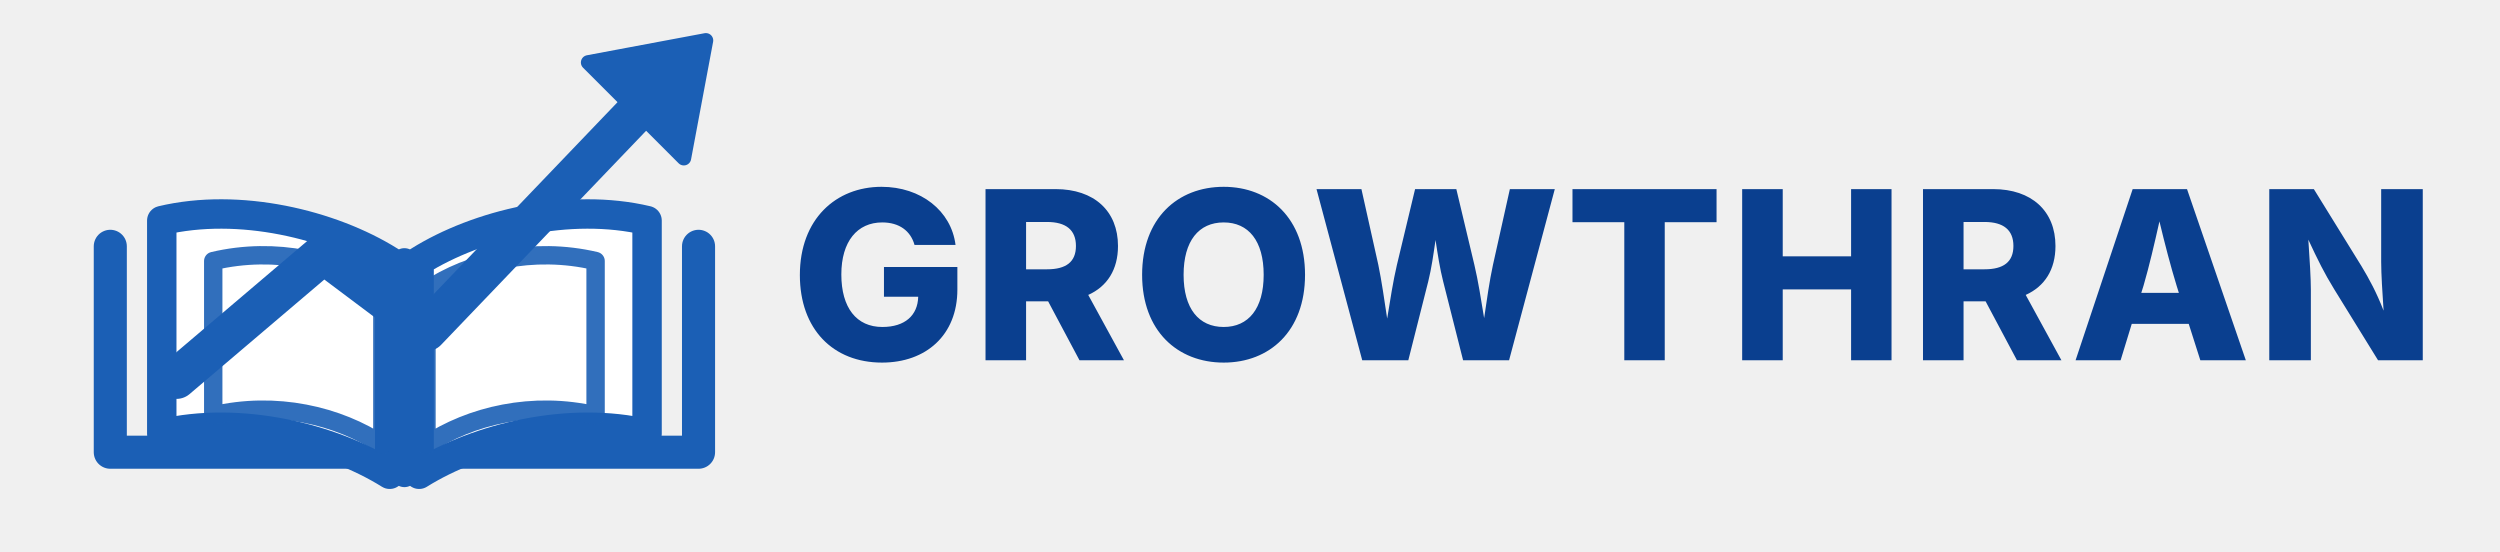
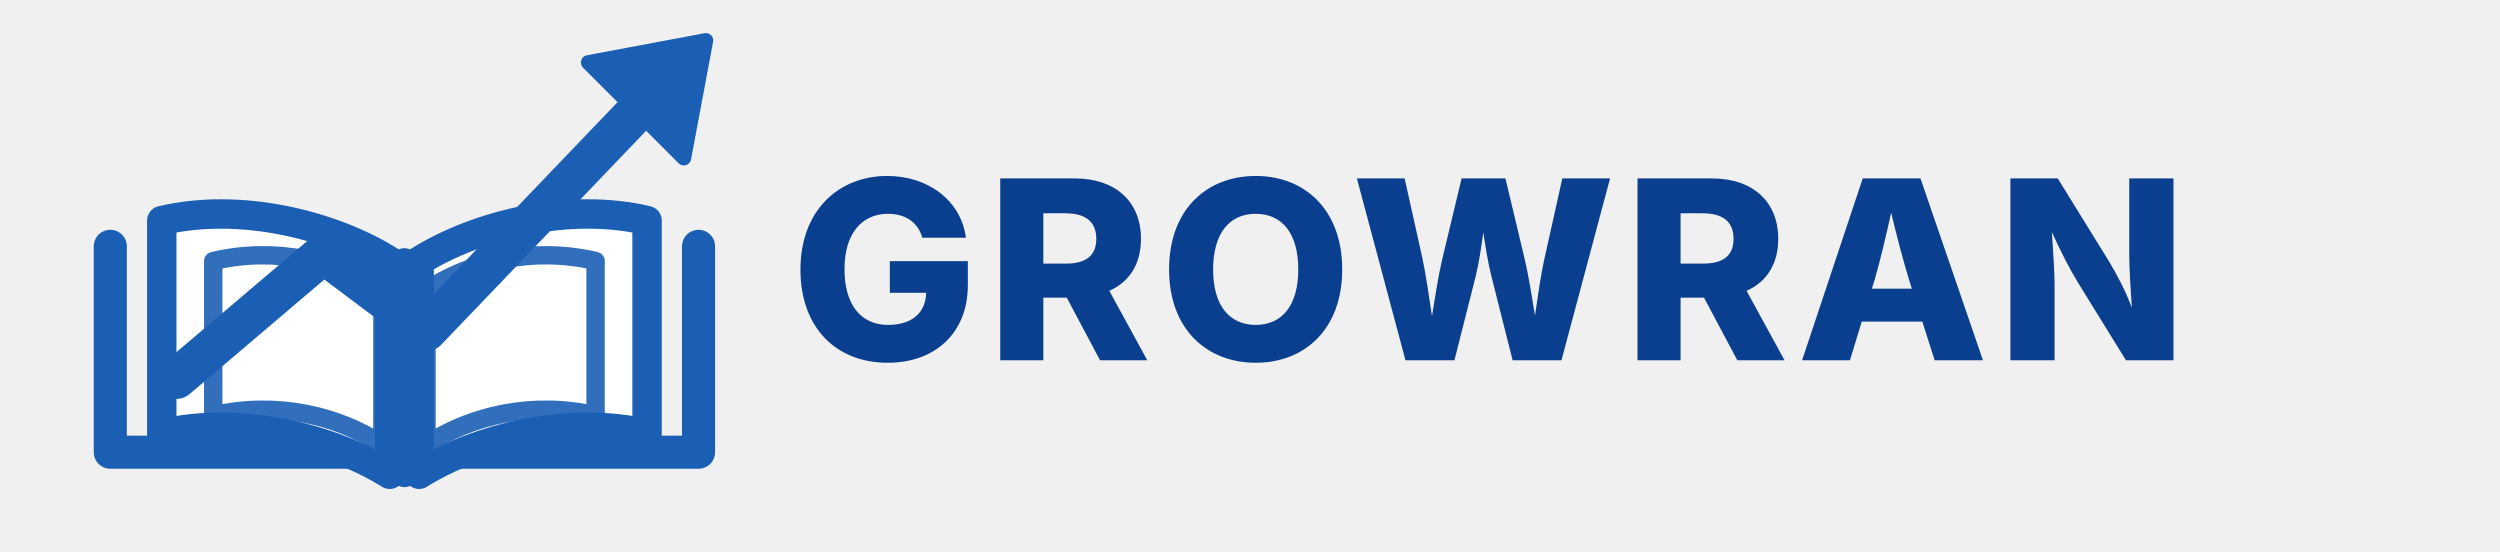
<svg xmlns="http://www.w3.org/2000/svg" viewBox="0 0 680 150" width="100%" height="100%" fill="none">
  <g transform="translate(10, -5)">
    <path d="M20 72 V128 H180 V72" stroke="#1B5FB5" stroke-width="9" stroke-linecap="round" stroke-linejoin="round" />
    <path d="M34 65 C55 60 80 66 96 76 V134 C80 124 55 118 34 123 Z" fill="#FFFFFF" stroke="#1B5FB5" stroke-width="8" stroke-linejoin="round" />
    <path d="M48 76 C65 72 82 76 94 84 V126 C82 118 65 114 48 118 Z" fill="none" stroke="#1B5FB5" stroke-width="5" stroke-linejoin="round" opacity="0.9" />
    <path d="M166 65 C145 60 120 66 104 76 V134 C120 124 145 118 166 123 Z" fill="#FFFFFF" stroke="#1B5FB5" stroke-width="8" stroke-linejoin="round" />
    <path d="M152 76 C135 72 118 76 106 84 V126 C118 118 135 114 152 118 Z" fill="none" stroke="#1B5FB5" stroke-width="5" stroke-linejoin="round" opacity="0.9" />
    <line x1="100" y1="76" x2="100" y2="134" stroke="#1B5FB5" stroke-width="7" stroke-linecap="round" />
    <path d="M38 108 L78 74 L106 95 L174 24" stroke="#1B5FB5" stroke-width="11" stroke-linecap="round" stroke-linejoin="round" />
    <polygon points="182,16 150,22 176,48" fill="#1B5FB5" stroke="#1B5FB5" stroke-width="4" stroke-linejoin="round" />
  </g>
-   <text x="215" y="98" font-family="'Montserrat', 'Poppins', 'Inter', -apple-system, sans-serif" font-size="64" font-weight="800" fill="#0A3F8F" letter-spacing="0.02em">GROWTHRAN</text>
+   <text x="215" y="98" font-family="'Space Grotesk', 'Montserrat', 'Inter', -apple-system, sans-serif" font-size="68" font-weight="800" fill="#0A3F8F" letter-spacing="0.03em">GROWRAN</text>
</svg>
